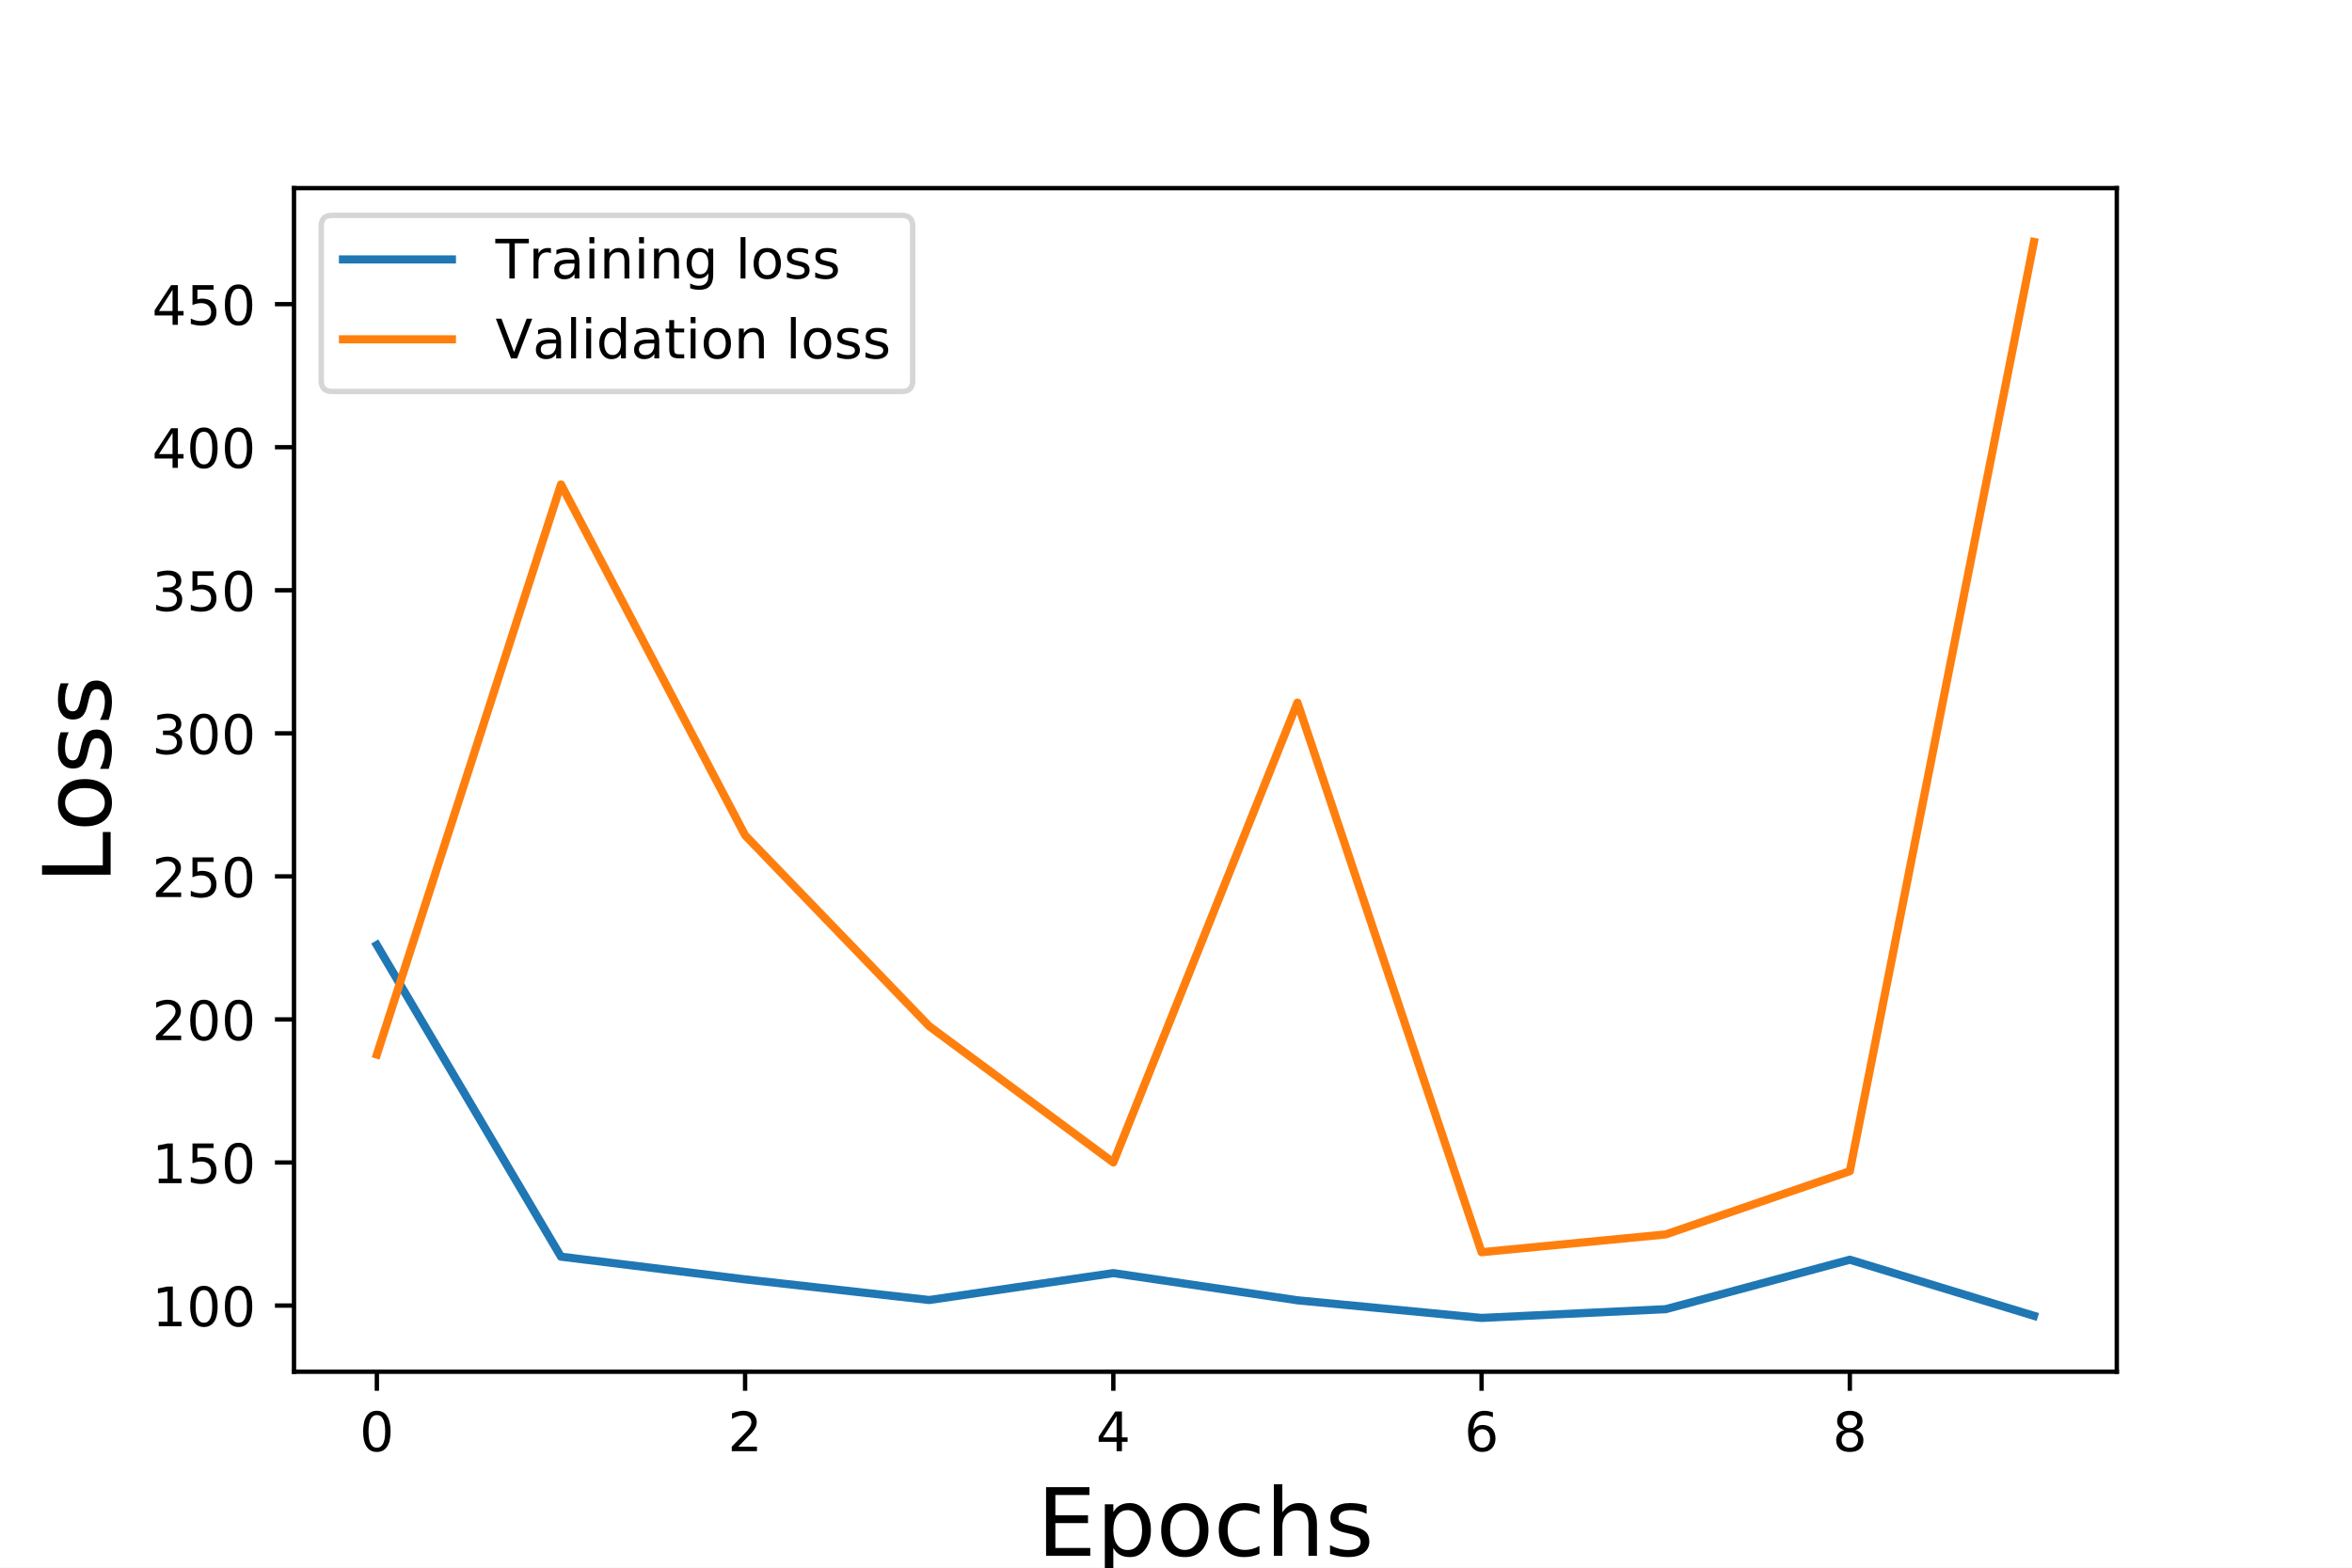
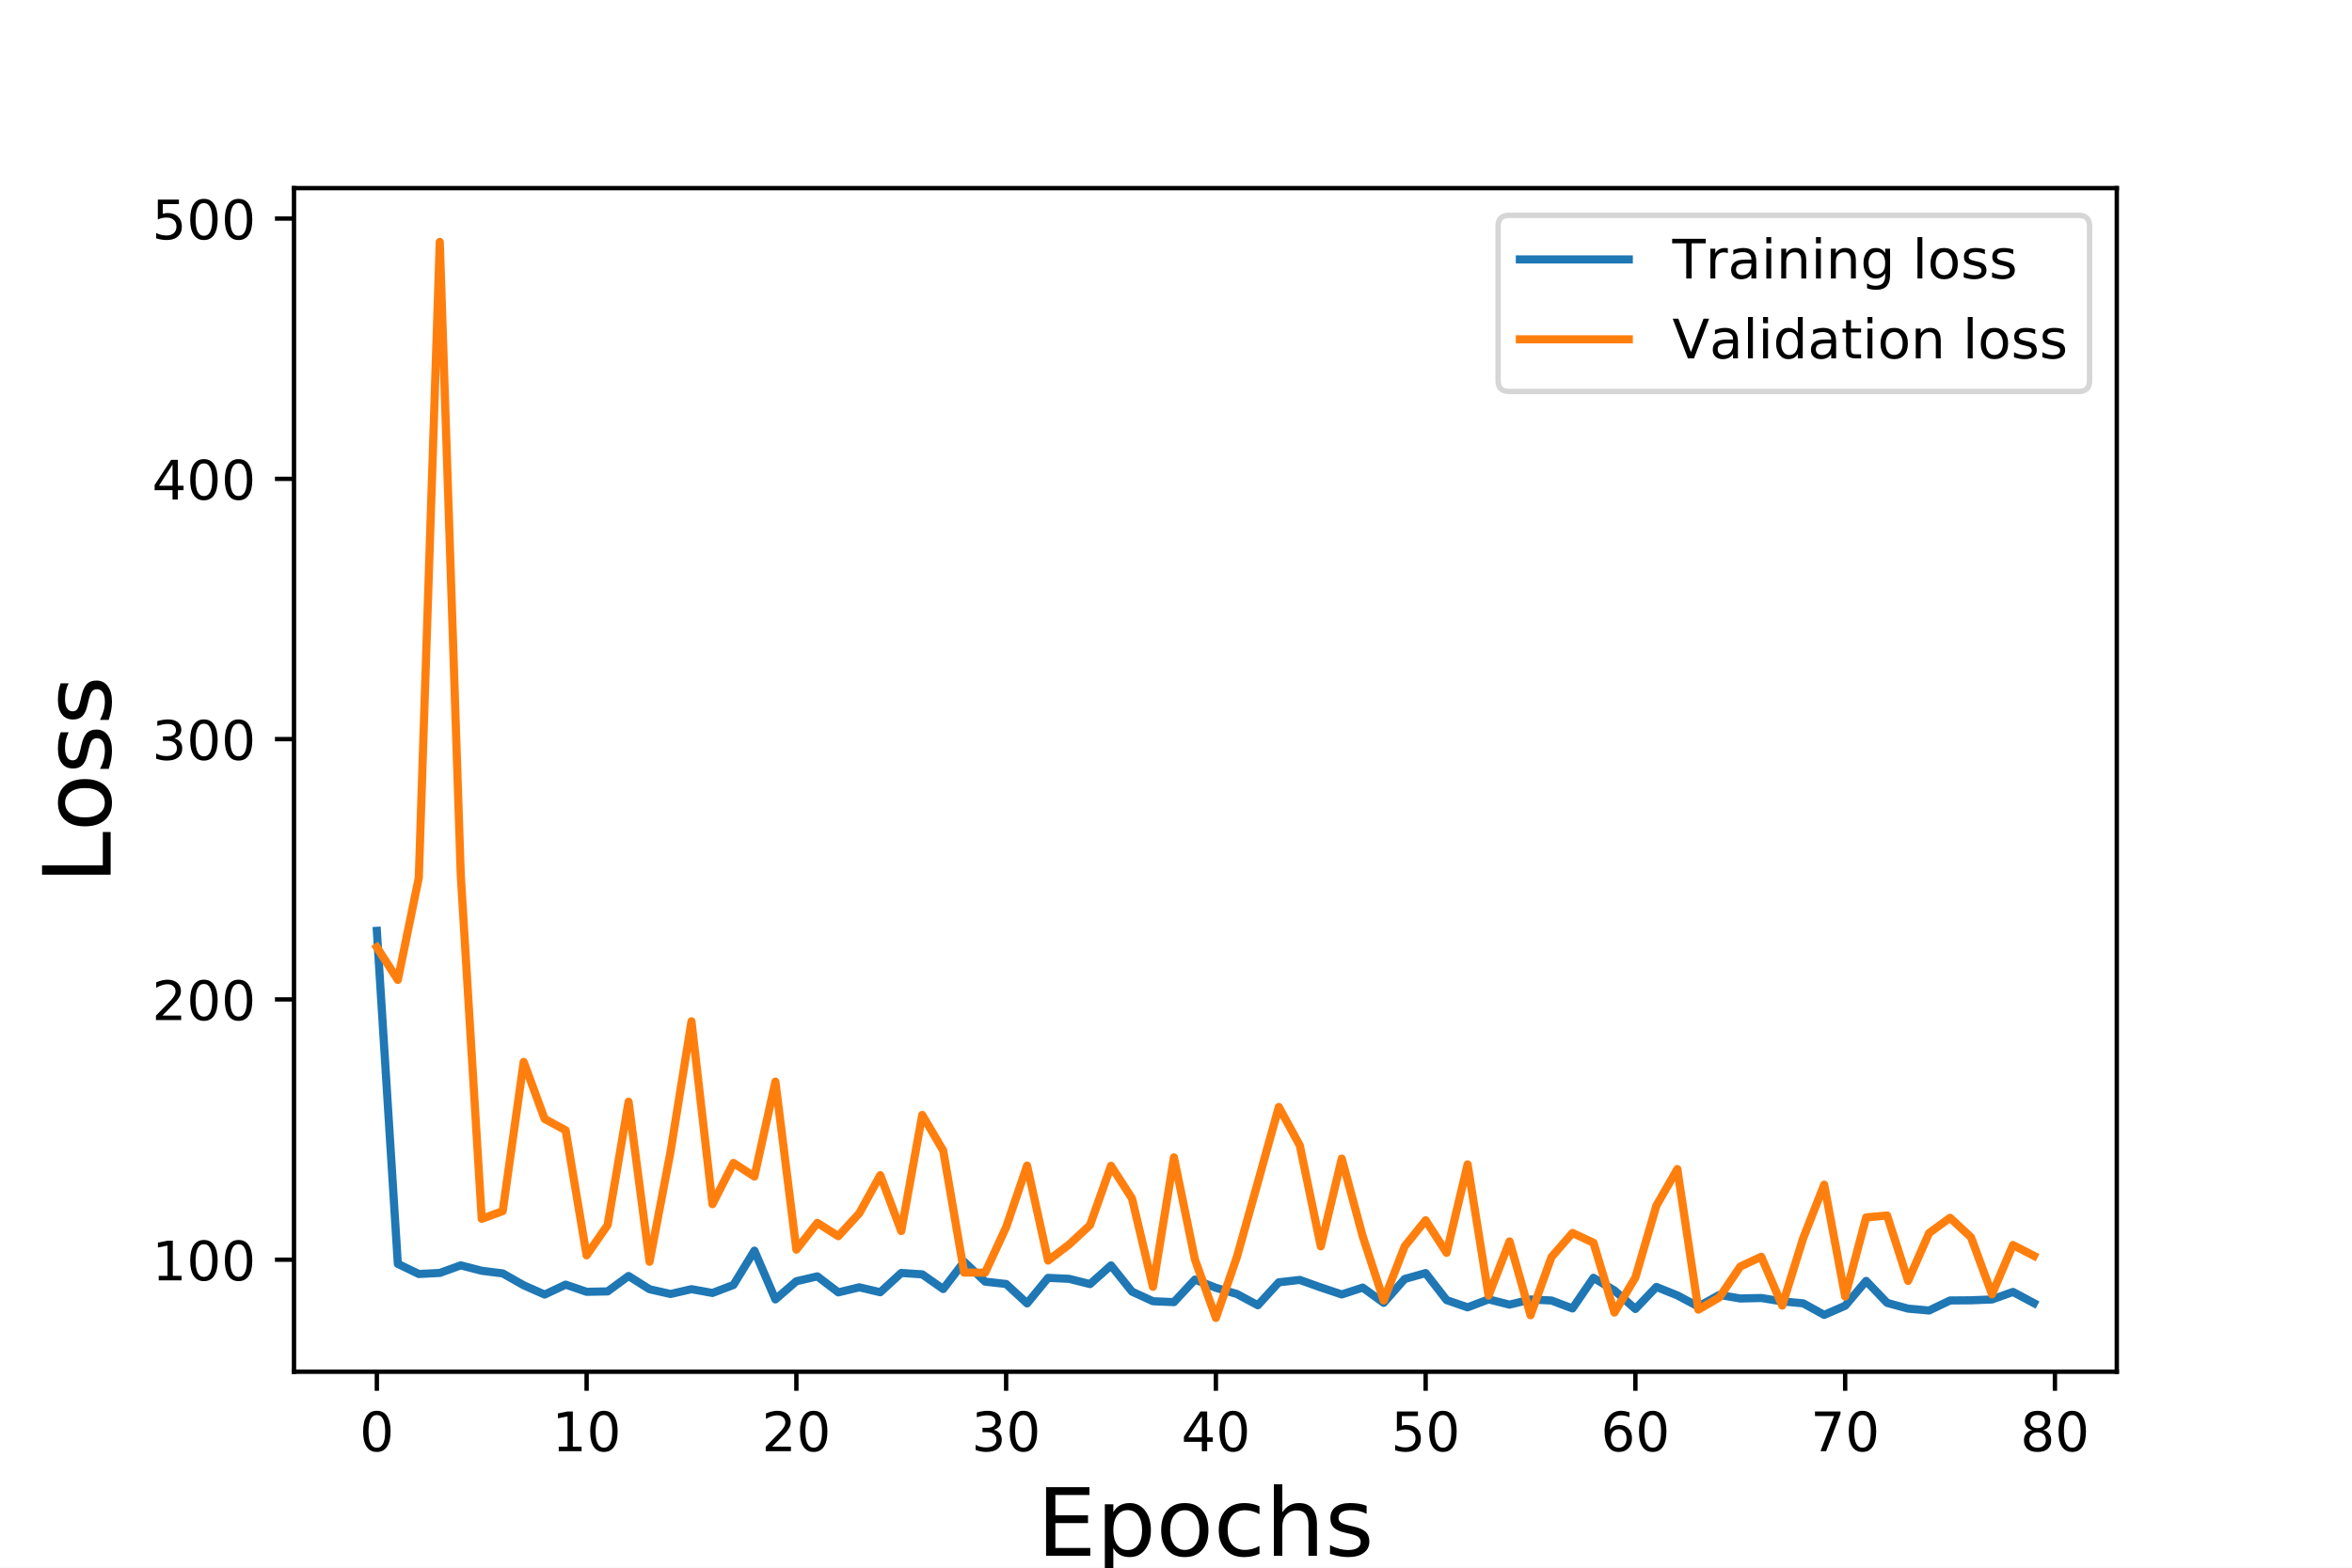
<svg xmlns="http://www.w3.org/2000/svg" xmlns:xlink="http://www.w3.org/1999/xlink" height="288pt" version="1.1" viewBox="0 0 432 288" width="432pt">
  <defs>
    <style type="text/css">
*{stroke-linecap:butt;stroke-linejoin:round;}
  </style>
  </defs>
  <g id="figure_1">
    <g id="patch_1">
      <path d="M 0 288 L 432 288 L 432 0 L 0 0 z " style="fill:#ffffff;" />
    </g>
    <g id="axes_1">
      <g id="patch_2">
        <path d="M 54 252 L 388.8 252 L 388.8 34.56 L 54 34.56 z " style="fill:#ffffff;" />
      </g>
      <g id="matplotlib.axis_1">
        <g id="xtick_1">
          <g id="line2d_1">
            <defs>
-               <path d="M 0 0 L 0 3.5 " id="m927619bf5c" style="stroke:#000000;stroke-width:0.8;" />
-             </defs>
-             <g>
-               <use style="stroke:#000000;stroke-width:0.8;" x="69.218" xlink:href="#m927619bf5c" y="252" />
+               <path d="M 0 0 L 0 3.5 " id="mb57e0cddf8" style="stroke:#000000;stroke-width:0.8;" />
+             </defs>
+             <g>
+               <use style="stroke:#000000;stroke-width:0.8;" x="69.218" xlink:href="#mb57e0cddf8" y="252" />
            </g>
          </g>
          <g id="text_1">
            <defs>
              <path d="M 31.781 66.406 Q 24.172 66.406 20.328 58.906 Q 16.5 51.422 16.5 36.375 Q 16.5 21.391 20.328 13.891 Q 24.172 6.391 31.781 6.391 Q 39.453 6.391 43.281 13.891 Q 47.125 21.391 47.125 36.375 Q 47.125 51.422 43.281 58.906 Q 39.453 66.406 31.781 66.406 z M 31.781 74.219 Q 44.047 74.219 50.516 64.516 Q 56.984 54.828 56.984 36.375 Q 56.984 17.969 50.516 8.266 Q 44.047 -1.422 31.781 -1.422 Q 19.531 -1.422 13.062 8.266 Q 6.594 17.969 6.594 36.375 Q 6.594 54.828 13.062 64.516 Q 19.531 74.219 31.781 74.219 z " id="DejaVuSans-48" />
            </defs>
            <g transform="translate(66.03693 266.5984)scale(0.1 -0.1)">
              <use xlink:href="#DejaVuSans-48" />
            </g>
          </g>
        </g>
        <g id="xtick_2">
          <g id="line2d_2">
            <g>
-               <use style="stroke:#000000;stroke-width:0.8;" x="136.855" xlink:href="#m927619bf5c" y="252" />
+               <use style="stroke:#000000;stroke-width:0.8;" x="107.745" xlink:href="#mb57e0cddf8" y="252" />
            </g>
          </g>
          <g id="text_2">
            <defs>
-               <path d="M 19.188 8.297 L 53.609 8.297 L 53.609 0 L 7.328 0 L 7.328 8.297 Q 12.938 14.109 22.625 23.891 Q 32.328 33.688 34.812 36.531 Q 39.547 41.844 41.422 45.531 Q 43.312 49.219 43.312 52.781 Q 43.312 58.594 39.234 62.25 Q 35.156 65.922 28.609 65.922 Q 23.969 65.922 18.812 64.312 Q 13.672 62.703 7.812 59.422 L 7.812 69.391 Q 13.766 71.781 18.938 73 Q 24.125 74.219 28.422 74.219 Q 39.75 74.219 46.484 68.547 Q 53.219 62.891 53.219 53.422 Q 53.219 48.922 51.531 44.891 Q 49.859 40.875 45.406 35.406 Q 44.188 33.984 37.641 27.219 Q 31.109 20.453 19.188 8.297 z " id="DejaVuSans-50" />
-             </defs>
-             <g transform="translate(133.6733 266.5984)scale(0.1 -0.1)">
-               <use xlink:href="#DejaVuSans-50" />
+               <path d="M 12.406 8.297 L 28.516 8.297 L 28.516 63.922 L 10.984 60.406 L 10.984 69.391 L 28.422 72.906 L 38.281 72.906 L 38.281 8.297 L 54.391 8.297 L 54.391 0 L 12.406 0 z " id="DejaVuSans-49" />
+             </defs>
+             <g transform="translate(101.3827 266.5984)scale(0.1 -0.1)">
+               <use xlink:href="#DejaVuSans-49" />
+               <use x="63.623" xlink:href="#DejaVuSans-48" />
            </g>
          </g>
        </g>
        <g id="xtick_3">
          <g id="line2d_3">
            <g>
-               <use style="stroke:#000000;stroke-width:0.8;" x="204.491" xlink:href="#m927619bf5c" y="252" />
+               <use style="stroke:#000000;stroke-width:0.8;" x="146.272" xlink:href="#mb57e0cddf8" y="252" />
            </g>
          </g>
          <g id="text_3">
            <defs>
-               <path d="M 37.797 64.312 L 12.891 25.391 L 37.797 25.391 z M 35.203 72.906 L 47.609 72.906 L 47.609 25.391 L 58.016 25.391 L 58.016 17.188 L 47.609 17.188 L 47.609 0 L 37.797 0 L 37.797 17.188 L 4.891 17.188 L 4.891 26.703 z " id="DejaVuSans-52" />
-             </defs>
-             <g transform="translate(201.3097 266.5984)scale(0.1 -0.1)">
-               <use xlink:href="#DejaVuSans-52" />
+               <path d="M 19.188 8.297 L 53.609 8.297 L 53.609 0 L 7.328 0 L 7.328 8.297 Q 12.938 14.109 22.625 23.891 Q 32.328 33.688 34.812 36.531 Q 39.547 41.844 41.422 45.531 Q 43.312 49.219 43.312 52.781 Q 43.312 58.594 39.234 62.25 Q 35.156 65.922 28.609 65.922 Q 23.969 65.922 18.812 64.312 Q 13.672 62.703 7.812 59.422 L 7.812 69.391 Q 13.766 71.781 18.938 73 Q 24.125 74.219 28.422 74.219 Q 39.75 74.219 46.484 68.547 Q 53.219 62.891 53.219 53.422 Q 53.219 48.922 51.531 44.891 Q 49.859 40.875 45.406 35.406 Q 44.188 33.984 37.641 27.219 Q 31.109 20.453 19.188 8.297 z " id="DejaVuSans-50" />
+             </defs>
+             <g transform="translate(139.9098 266.5984)scale(0.1 -0.1)">
+               <use xlink:href="#DejaVuSans-50" />
+               <use x="63.623" xlink:href="#DejaVuSans-48" />
            </g>
          </g>
        </g>
        <g id="xtick_4">
          <g id="line2d_4">
            <g>
-               <use style="stroke:#000000;stroke-width:0.8;" x="272.127" xlink:href="#m927619bf5c" y="252" />
+               <use style="stroke:#000000;stroke-width:0.8;" x="184.799" xlink:href="#mb57e0cddf8" y="252" />
            </g>
          </g>
          <g id="text_4">
            <defs>
-               <path d="M 33.016 40.375 Q 26.375 40.375 22.484 35.828 Q 18.609 31.297 18.609 23.391 Q 18.609 15.531 22.484 10.953 Q 26.375 6.391 33.016 6.391 Q 39.656 6.391 43.531 10.953 Q 47.406 15.531 47.406 23.391 Q 47.406 31.297 43.531 35.828 Q 39.656 40.375 33.016 40.375 z M 52.594 71.297 L 52.594 62.312 Q 48.875 64.062 45.094 64.984 Q 41.312 65.922 37.594 65.922 Q 27.828 65.922 22.672 59.328 Q 17.531 52.734 16.797 39.406 Q 19.672 43.656 24.016 45.922 Q 28.375 48.188 33.594 48.188 Q 44.578 48.188 50.953 41.516 Q 57.328 34.859 57.328 23.391 Q 57.328 12.156 50.688 5.359 Q 44.047 -1.422 33.016 -1.422 Q 20.359 -1.422 13.672 8.266 Q 6.984 17.969 6.984 36.375 Q 6.984 53.656 15.188 63.938 Q 23.391 74.219 37.203 74.219 Q 40.922 74.219 44.703 73.484 Q 48.484 72.75 52.594 71.297 z " id="DejaVuSans-54" />
-             </defs>
-             <g transform="translate(268.946 266.5984)scale(0.1 -0.1)">
-               <use xlink:href="#DejaVuSans-54" />
+               <path d="M 40.578 39.312 Q 47.656 37.797 51.625 33 Q 55.609 28.219 55.609 21.188 Q 55.609 10.406 48.188 4.484 Q 40.766 -1.422 27.094 -1.422 Q 22.516 -1.422 17.656 -0.516 Q 12.797 0.391 7.625 2.203 L 7.625 11.719 Q 11.719 9.328 16.594 8.109 Q 21.484 6.891 26.812 6.891 Q 36.078 6.891 40.938 10.547 Q 45.797 14.203 45.797 21.188 Q 45.797 27.641 41.281 31.266 Q 36.766 34.906 28.719 34.906 L 20.219 34.906 L 20.219 43.016 L 29.109 43.016 Q 36.375 43.016 40.234 45.922 Q 44.094 48.828 44.094 54.297 Q 44.094 59.906 40.109 62.906 Q 36.141 65.922 28.719 65.922 Q 24.656 65.922 20.016 65.031 Q 15.375 64.156 9.812 62.312 L 9.812 71.094 Q 15.438 72.656 20.344 73.438 Q 25.25 74.219 29.594 74.219 Q 40.828 74.219 47.359 69.109 Q 53.906 64.016 53.906 55.328 Q 53.906 49.266 50.438 45.094 Q 46.969 40.922 40.578 39.312 z " id="DejaVuSans-51" />
+             </defs>
+             <g transform="translate(178.4368 266.5984)scale(0.1 -0.1)">
+               <use xlink:href="#DejaVuSans-51" />
+               <use x="63.623" xlink:href="#DejaVuSans-48" />
            </g>
          </g>
        </g>
        <g id="xtick_5">
          <g id="line2d_5">
            <g>
-               <use style="stroke:#000000;stroke-width:0.8;" x="339.764" xlink:href="#m927619bf5c" y="252" />
+               <use style="stroke:#000000;stroke-width:0.8;" x="223.326" xlink:href="#mb57e0cddf8" y="252" />
            </g>
          </g>
          <g id="text_5">
            <defs>
+               <path d="M 37.797 64.312 L 12.891 25.391 L 37.797 25.391 z M 35.203 72.906 L 47.609 72.906 L 47.609 25.391 L 58.016 25.391 L 58.016 17.188 L 47.609 17.188 L 47.609 0 L 37.797 0 L 37.797 17.188 L 4.891 17.188 L 4.891 26.703 z " id="DejaVuSans-52" />
+             </defs>
+             <g transform="translate(216.9639 266.5984)scale(0.1 -0.1)">
+               <use xlink:href="#DejaVuSans-52" />
+               <use x="63.623" xlink:href="#DejaVuSans-48" />
+             </g>
+           </g>
+         </g>
+         <g id="xtick_6">
+           <g id="line2d_6">
+             <g>
+               <use style="stroke:#000000;stroke-width:0.8;" x="261.853" xlink:href="#mb57e0cddf8" y="252" />
+             </g>
+           </g>
+           <g id="text_6">
+             <defs>
+               <path d="M 10.797 72.906 L 49.516 72.906 L 49.516 64.594 L 19.828 64.594 L 19.828 46.734 Q 21.969 47.469 24.109 47.828 Q 26.266 48.188 28.422 48.188 Q 40.625 48.188 47.75 41.5 Q 54.891 34.812 54.891 23.391 Q 54.891 11.625 47.562 5.094 Q 40.234 -1.422 26.906 -1.422 Q 22.312 -1.422 17.547 -0.641 Q 12.797 0.141 7.719 1.703 L 7.719 11.625 Q 12.109 9.234 16.797 8.062 Q 21.484 6.891 26.703 6.891 Q 35.156 6.891 40.078 11.328 Q 45.016 15.766 45.016 23.391 Q 45.016 31 40.078 35.438 Q 35.156 39.891 26.703 39.891 Q 22.75 39.891 18.812 39.016 Q 14.891 38.141 10.797 36.281 z " id="DejaVuSans-53" />
+             </defs>
+             <g transform="translate(255.4909 266.5984)scale(0.1 -0.1)">
+               <use xlink:href="#DejaVuSans-53" />
+               <use x="63.623" xlink:href="#DejaVuSans-48" />
+             </g>
+           </g>
+         </g>
+         <g id="xtick_7">
+           <g id="line2d_7">
+             <g>
+               <use style="stroke:#000000;stroke-width:0.8;" x="300.38" xlink:href="#mb57e0cddf8" y="252" />
+             </g>
+           </g>
+           <g id="text_7">
+             <defs>
+               <path d="M 33.016 40.375 Q 26.375 40.375 22.484 35.828 Q 18.609 31.297 18.609 23.391 Q 18.609 15.531 22.484 10.953 Q 26.375 6.391 33.016 6.391 Q 39.656 6.391 43.531 10.953 Q 47.406 15.531 47.406 23.391 Q 47.406 31.297 43.531 35.828 Q 39.656 40.375 33.016 40.375 z M 52.594 71.297 L 52.594 62.312 Q 48.875 64.062 45.094 64.984 Q 41.312 65.922 37.594 65.922 Q 27.828 65.922 22.672 59.328 Q 17.531 52.734 16.797 39.406 Q 19.672 43.656 24.016 45.922 Q 28.375 48.188 33.594 48.188 Q 44.578 48.188 50.953 41.516 Q 57.328 34.859 57.328 23.391 Q 57.328 12.156 50.688 5.359 Q 44.047 -1.422 33.016 -1.422 Q 20.359 -1.422 13.672 8.266 Q 6.984 17.969 6.984 36.375 Q 6.984 53.656 15.188 63.938 Q 23.391 74.219 37.203 74.219 Q 40.922 74.219 44.703 73.484 Q 48.484 72.75 52.594 71.297 z " id="DejaVuSans-54" />
+             </defs>
+             <g transform="translate(294.0179 266.5984)scale(0.1 -0.1)">
+               <use xlink:href="#DejaVuSans-54" />
+               <use x="63.623" xlink:href="#DejaVuSans-48" />
+             </g>
+           </g>
+         </g>
+         <g id="xtick_8">
+           <g id="line2d_8">
+             <g>
+               <use style="stroke:#000000;stroke-width:0.8;" x="338.907" xlink:href="#mb57e0cddf8" y="252" />
+             </g>
+           </g>
+           <g id="text_8">
+             <defs>
+               <path d="M 8.203 72.906 L 55.078 72.906 L 55.078 68.703 L 28.609 0 L 18.312 0 L 43.219 64.594 L 8.203 64.594 z " id="DejaVuSans-55" />
+             </defs>
+             <g transform="translate(332.545 266.5984)scale(0.1 -0.1)">
+               <use xlink:href="#DejaVuSans-55" />
+               <use x="63.623" xlink:href="#DejaVuSans-48" />
+             </g>
+           </g>
+         </g>
+         <g id="xtick_9">
+           <g id="line2d_9">
+             <g>
+               <use style="stroke:#000000;stroke-width:0.8;" x="377.435" xlink:href="#mb57e0cddf8" y="252" />
+             </g>
+           </g>
+           <g id="text_9">
+             <defs>
              <path d="M 31.781 34.625 Q 24.75 34.625 20.719 30.859 Q 16.703 27.094 16.703 20.516 Q 16.703 13.922 20.719 10.156 Q 24.75 6.391 31.781 6.391 Q 38.812 6.391 42.859 10.172 Q 46.922 13.969 46.922 20.516 Q 46.922 27.094 42.891 30.859 Q 38.875 34.625 31.781 34.625 z M 21.922 38.812 Q 15.578 40.375 12.031 44.719 Q 8.5 49.078 8.5 55.328 Q 8.5 64.062 14.719 69.141 Q 20.953 74.219 31.781 74.219 Q 42.672 74.219 48.875 69.141 Q 55.078 64.062 55.078 55.328 Q 55.078 49.078 51.531 44.719 Q 48 40.375 41.703 38.812 Q 48.828 37.156 52.797 32.312 Q 56.781 27.484 56.781 20.516 Q 56.781 9.906 50.312 4.234 Q 43.844 -1.422 31.781 -1.422 Q 19.734 -1.422 13.25 4.234 Q 6.781 9.906 6.781 20.516 Q 6.781 27.484 10.781 32.312 Q 14.797 37.156 21.922 38.812 z M 18.312 54.391 Q 18.312 48.734 21.844 45.562 Q 25.391 42.391 31.781 42.391 Q 38.141 42.391 41.719 45.562 Q 45.312 48.734 45.312 54.391 Q 45.312 60.062 41.719 63.234 Q 38.141 66.406 31.781 66.406 Q 25.391 66.406 21.844 63.234 Q 18.312 60.062 18.312 54.391 z " id="DejaVuSans-56" />
            </defs>
-             <g transform="translate(336.5824 266.5984)scale(0.1 -0.1)">
+             <g transform="translate(371.072 266.5984)scale(0.1 -0.1)">
              <use xlink:href="#DejaVuSans-56" />
-             </g>
-           </g>
-         </g>
-         <g id="text_6">
+               <use x="63.623" xlink:href="#DejaVuSans-48" />
+             </g>
+           </g>
+         </g>
+         <g id="text_10">
          <defs>
            <path d="M 9.812 72.906 L 55.906 72.906 L 55.906 64.594 L 19.672 64.594 L 19.672 43.016 L 54.391 43.016 L 54.391 34.719 L 19.672 34.719 L 19.672 8.297 L 56.781 8.297 L 56.781 0 L 9.812 0 z " id="DejaVuSans-69" />
            <path d="M 18.109 8.203 L 18.109 -20.797 L 9.078 -20.797 L 9.078 54.688 L 18.109 54.688 L 18.109 46.391 Q 20.953 51.266 25.266 53.625 Q 29.594 56 35.594 56 Q 45.562 56 51.781 48.094 Q 58.016 40.188 58.016 27.297 Q 58.016 14.406 51.781 6.484 Q 45.562 -1.422 35.594 -1.422 Q 29.594 -1.422 25.266 0.953 Q 20.953 3.328 18.109 8.203 z M 48.688 27.297 Q 48.688 37.203 44.609 42.844 Q 40.531 48.484 33.406 48.484 Q 26.266 48.484 22.188 42.844 Q 18.109 37.203 18.109 27.297 Q 18.109 17.391 22.188 11.75 Q 26.266 6.109 33.406 6.109 Q 40.531 6.109 44.609 11.75 Q 48.688 17.391 48.688 27.297 z " id="DejaVuSans-112" />
            <path d="M 30.609 48.391 Q 23.391 48.391 19.188 42.75 Q 14.984 37.109 14.984 27.297 Q 14.984 17.484 19.156 11.844 Q 23.344 6.203 30.609 6.203 Q 37.797 6.203 41.984 11.859 Q 46.188 17.531 46.188 27.297 Q 46.188 37.016 41.984 42.703 Q 37.797 48.391 30.609 48.391 z M 30.609 56 Q 42.328 56 49.016 48.375 Q 55.719 40.766 55.719 27.297 Q 55.719 13.875 49.016 6.219 Q 42.328 -1.422 30.609 -1.422 Q 18.844 -1.422 12.172 6.219 Q 5.516 13.875 5.516 27.297 Q 5.516 40.766 12.172 48.375 Q 18.844 56 30.609 56 z " id="DejaVuSans-111" />
            <path d="M 48.781 52.594 L 48.781 44.188 Q 44.969 46.297 41.141 47.344 Q 37.312 48.391 33.406 48.391 Q 24.656 48.391 19.812 42.844 Q 14.984 37.312 14.984 27.297 Q 14.984 17.281 19.812 11.734 Q 24.656 6.203 33.406 6.203 Q 37.312 6.203 41.141 7.25 Q 44.969 8.297 48.781 10.406 L 48.781 2.094 Q 45.016 0.344 40.984 -0.531 Q 36.969 -1.422 32.422 -1.422 Q 20.062 -1.422 12.781 6.344 Q 5.516 14.109 5.516 27.297 Q 5.516 40.672 12.859 48.328 Q 20.219 56 33.016 56 Q 37.156 56 41.109 55.141 Q 45.062 54.297 48.781 52.594 z " id="DejaVuSans-99" />
            <path d="M 54.891 33.016 L 54.891 0 L 45.906 0 L 45.906 32.719 Q 45.906 40.484 42.875 44.328 Q 39.844 48.188 33.797 48.188 Q 26.516 48.188 22.312 43.547 Q 18.109 38.922 18.109 30.906 L 18.109 0 L 9.078 0 L 9.078 75.984 L 18.109 75.984 L 18.109 46.188 Q 21.344 51.125 25.703 53.562 Q 30.078 56 35.797 56 Q 45.219 56 50.047 50.172 Q 54.891 44.344 54.891 33.016 z " id="DejaVuSans-104" />
            <path d="M 44.281 53.078 L 44.281 44.578 Q 40.484 46.531 36.375 47.5 Q 32.281 48.484 27.875 48.484 Q 21.188 48.484 17.844 46.438 Q 14.5 44.391 14.5 40.281 Q 14.5 37.156 16.891 35.375 Q 19.281 33.594 26.516 31.984 L 29.594 31.297 Q 39.156 29.25 43.188 25.516 Q 47.219 21.781 47.219 15.094 Q 47.219 7.469 41.188 3.016 Q 35.156 -1.422 24.609 -1.422 Q 20.219 -1.422 15.453 -0.562 Q 10.688 0.297 5.422 2 L 5.422 11.281 Q 10.406 8.688 15.234 7.391 Q 20.062 6.109 24.812 6.109 Q 31.156 6.109 34.562 8.281 Q 37.984 10.453 37.984 14.406 Q 37.984 18.062 35.516 20.016 Q 33.062 21.969 24.703 23.781 L 21.578 24.516 Q 13.234 26.266 9.516 29.906 Q 5.812 33.547 5.812 39.891 Q 5.812 47.609 11.281 51.797 Q 16.75 56 26.812 56 Q 31.781 56 36.172 55.266 Q 40.578 54.547 44.281 53.078 z " id="DejaVuSans-115" />
          </defs>
          <g transform="translate(190.4418 285.8082)scale(0.1728 -0.1728)">
            <use xlink:href="#DejaVuSans-69" />
            <use x="63.184" xlink:href="#DejaVuSans-112" />
            <use x="126.66" xlink:href="#DejaVuSans-111" />
            <use x="187.842" xlink:href="#DejaVuSans-99" />
            <use x="242.822" xlink:href="#DejaVuSans-104" />
            <use x="306.201" xlink:href="#DejaVuSans-115" />
          </g>
        </g>
      </g>
      <g id="matplotlib.axis_2">
        <g id="ytick_1">
-           <g id="line2d_6">
-             <defs>
-               <path d="M 0 0 L -3.5 0 " id="meff8a742a0" style="stroke:#000000;stroke-width:0.8;" />
-             </defs>
-             <g>
-               <use style="stroke:#000000;stroke-width:0.8;" x="54" xlink:href="#meff8a742a0" y="239.844" />
-             </g>
-           </g>
-           <g id="text_7">
-             <defs>
-               <path d="M 12.406 8.297 L 28.516 8.297 L 28.516 63.922 L 10.984 60.406 L 10.984 69.391 L 28.422 72.906 L 38.281 72.906 L 38.281 8.297 L 54.391 8.297 L 54.391 0 L 12.406 0 z " id="DejaVuSans-49" />
-             </defs>
-             <g transform="translate(27.9125 243.6429)scale(0.1 -0.1)">
+           <g id="line2d_10">
+             <defs>
+               <path d="M 0 0 L -3.5 0 " id="m78eac9d60c" style="stroke:#000000;stroke-width:0.8;" />
+             </defs>
+             <g>
+               <use style="stroke:#000000;stroke-width:0.8;" x="54" xlink:href="#m78eac9d60c" y="231.418" />
+             </g>
+           </g>
+           <g id="text_11">
+             <g transform="translate(27.9125 235.2171)scale(0.1 -0.1)">
              <use xlink:href="#DejaVuSans-49" />
              <use x="63.623" xlink:href="#DejaVuSans-48" />
              <use x="127.246" xlink:href="#DejaVuSans-48" />
            </g>
          </g>
        </g>
        <g id="ytick_2">
-           <g id="line2d_7">
-             <g>
-               <use style="stroke:#000000;stroke-width:0.8;" x="54" xlink:href="#meff8a742a0" y="213.562" />
-             </g>
-           </g>
-           <g id="text_8">
-             <defs>
-               <path d="M 10.797 72.906 L 49.516 72.906 L 49.516 64.594 L 19.828 64.594 L 19.828 46.734 Q 21.969 47.469 24.109 47.828 Q 26.266 48.188 28.422 48.188 Q 40.625 48.188 47.75 41.5 Q 54.891 34.812 54.891 23.391 Q 54.891 11.625 47.562 5.094 Q 40.234 -1.422 26.906 -1.422 Q 22.312 -1.422 17.547 -0.641 Q 12.797 0.141 7.719 1.703 L 7.719 11.625 Q 12.109 9.234 16.797 8.062 Q 21.484 6.891 26.703 6.891 Q 35.156 6.891 40.078 11.328 Q 45.016 15.766 45.016 23.391 Q 45.016 31 40.078 35.438 Q 35.156 39.891 26.703 39.891 Q 22.75 39.891 18.812 39.016 Q 14.891 38.141 10.797 36.281 z " id="DejaVuSans-53" />
-             </defs>
-             <g transform="translate(27.9125 217.3617)scale(0.1 -0.1)">
-               <use xlink:href="#DejaVuSans-49" />
-               <use x="63.623" xlink:href="#DejaVuSans-53" />
+           <g id="line2d_11">
+             <g>
+               <use style="stroke:#000000;stroke-width:0.8;" x="54" xlink:href="#m78eac9d60c" y="183.602" />
+             </g>
+           </g>
+           <g id="text_12">
+             <g transform="translate(27.9125 187.4011)scale(0.1 -0.1)">
+               <use xlink:href="#DejaVuSans-50" />
+               <use x="63.623" xlink:href="#DejaVuSans-48" />
              <use x="127.246" xlink:href="#DejaVuSans-48" />
            </g>
          </g>
        </g>
        <g id="ytick_3">
-           <g id="line2d_8">
-             <g>
-               <use style="stroke:#000000;stroke-width:0.8;" x="54" xlink:href="#meff8a742a0" y="187.281" />
-             </g>
-           </g>
-           <g id="text_9">
-             <g transform="translate(27.9125 191.0805)scale(0.1 -0.1)">
-               <use xlink:href="#DejaVuSans-50" />
+           <g id="line2d_12">
+             <g>
+               <use style="stroke:#000000;stroke-width:0.8;" x="54" xlink:href="#m78eac9d60c" y="135.786" />
+             </g>
+           </g>
+           <g id="text_13">
+             <g transform="translate(27.9125 139.5852)scale(0.1 -0.1)">
+               <use xlink:href="#DejaVuSans-51" />
              <use x="63.623" xlink:href="#DejaVuSans-48" />
              <use x="127.246" xlink:href="#DejaVuSans-48" />
            </g>
          </g>
        </g>
        <g id="ytick_4">
-           <g id="line2d_9">
-             <g>
-               <use style="stroke:#000000;stroke-width:0.8;" x="54" xlink:href="#meff8a742a0" y="161" />
-             </g>
-           </g>
-           <g id="text_10">
-             <g transform="translate(27.9125 164.7993)scale(0.1 -0.1)">
-               <use xlink:href="#DejaVuSans-50" />
-               <use x="63.623" xlink:href="#DejaVuSans-53" />
+           <g id="line2d_13">
+             <g>
+               <use style="stroke:#000000;stroke-width:0.8;" x="54" xlink:href="#m78eac9d60c" y="87.97" />
+             </g>
+           </g>
+           <g id="text_14">
+             <g transform="translate(27.9125 91.76925)scale(0.1 -0.1)">
+               <use xlink:href="#DejaVuSans-52" />
+               <use x="63.623" xlink:href="#DejaVuSans-48" />
              <use x="127.246" xlink:href="#DejaVuSans-48" />
            </g>
          </g>
        </g>
        <g id="ytick_5">
-           <g id="line2d_10">
-             <g>
-               <use style="stroke:#000000;stroke-width:0.8;" x="54" xlink:href="#meff8a742a0" y="134.719" />
-             </g>
-           </g>
-           <g id="text_11">
-             <defs>
-               <path d="M 40.578 39.312 Q 47.656 37.797 51.625 33 Q 55.609 28.219 55.609 21.188 Q 55.609 10.406 48.188 4.484 Q 40.766 -1.422 27.094 -1.422 Q 22.516 -1.422 17.656 -0.516 Q 12.797 0.391 7.625 2.203 L 7.625 11.719 Q 11.719 9.328 16.594 8.109 Q 21.484 6.891 26.812 6.891 Q 36.078 6.891 40.938 10.547 Q 45.797 14.203 45.797 21.188 Q 45.797 27.641 41.281 31.266 Q 36.766 34.906 28.719 34.906 L 20.219 34.906 L 20.219 43.016 L 29.109 43.016 Q 36.375 43.016 40.234 45.922 Q 44.094 48.828 44.094 54.297 Q 44.094 59.906 40.109 62.906 Q 36.141 65.922 28.719 65.922 Q 24.656 65.922 20.016 65.031 Q 15.375 64.156 9.812 62.312 L 9.812 71.094 Q 15.438 72.656 20.344 73.438 Q 25.25 74.219 29.594 74.219 Q 40.828 74.219 47.359 69.109 Q 53.906 64.016 53.906 55.328 Q 53.906 49.266 50.438 45.094 Q 46.969 40.922 40.578 39.312 z " id="DejaVuSans-51" />
-             </defs>
-             <g transform="translate(27.9125 138.5181)scale(0.1 -0.1)">
-               <use xlink:href="#DejaVuSans-51" />
-               <use x="63.623" xlink:href="#DejaVuSans-48" />
-               <use x="127.246" xlink:href="#DejaVuSans-48" />
-             </g>
-           </g>
-         </g>
-         <g id="ytick_6">
-           <g id="line2d_11">
-             <g>
-               <use style="stroke:#000000;stroke-width:0.8;" x="54" xlink:href="#meff8a742a0" y="108.438" />
-             </g>
-           </g>
-           <g id="text_12">
-             <g transform="translate(27.9125 112.2369)scale(0.1 -0.1)">
-               <use xlink:href="#DejaVuSans-51" />
-               <use x="63.623" xlink:href="#DejaVuSans-53" />
-               <use x="127.246" xlink:href="#DejaVuSans-48" />
-             </g>
-           </g>
-         </g>
-         <g id="ytick_7">
-           <g id="line2d_12">
-             <g>
-               <use style="stroke:#000000;stroke-width:0.8;" x="54" xlink:href="#meff8a742a0" y="82.156" />
-             </g>
-           </g>
-           <g id="text_13">
-             <g transform="translate(27.9125 85.95569)scale(0.1 -0.1)">
-               <use xlink:href="#DejaVuSans-52" />
-               <use x="63.623" xlink:href="#DejaVuSans-48" />
-               <use x="127.246" xlink:href="#DejaVuSans-48" />
-             </g>
-           </g>
-         </g>
-         <g id="ytick_8">
-           <g id="line2d_13">
-             <g>
-               <use style="stroke:#000000;stroke-width:0.8;" x="54" xlink:href="#meff8a742a0" y="55.875" />
-             </g>
-           </g>
-           <g id="text_14">
-             <g transform="translate(27.9125 59.67449)scale(0.1 -0.1)">
-               <use xlink:href="#DejaVuSans-52" />
-               <use x="63.623" xlink:href="#DejaVuSans-53" />
-               <use x="127.246" xlink:href="#DejaVuSans-48" />
-             </g>
-           </g>
-         </g>
-         <g id="text_15">
+           <g id="line2d_14">
+             <g>
+               <use style="stroke:#000000;stroke-width:0.8;" x="54" xlink:href="#m78eac9d60c" y="40.154" />
+             </g>
+           </g>
+           <g id="text_15">
+             <g transform="translate(27.9125 43.95331)scale(0.1 -0.1)">
+               <use xlink:href="#DejaVuSans-53" />
+               <use x="63.623" xlink:href="#DejaVuSans-48" />
+               <use x="127.246" xlink:href="#DejaVuSans-48" />
+             </g>
+           </g>
+         </g>
+         <g id="text_16">
          <defs>
            <path d="M 9.812 72.906 L 19.672 72.906 L 19.672 8.297 L 55.172 8.297 L 55.172 0 L 9.812 0 z " id="DejaVuSans-76" />
          </defs>
          <g transform="translate(20.3188 162.3811)rotate(-90)scale(0.1728 -0.1728)">
            <use xlink:href="#DejaVuSans-76" />
            <use x="55.697" xlink:href="#DejaVuSans-111" />
            <use x="116.879" xlink:href="#DejaVuSans-115" />
            <use x="168.979" xlink:href="#DejaVuSans-115" />
          </g>
        </g>
      </g>
-       <g id="line2d_14">
-         <path clip-path="url(#pa6a1b02c11)" d="M 69.218 173.611 L 103.036 230.861 L 136.855 235.035 L 170.673 238.826 L 204.491 233.881 L 238.309 238.877 L 272.127 242.116 L 305.945 240.509 L 339.764 231.422 L 373.582 241.729 " style="fill:none;stroke:#1f77b4;stroke-linecap:square;stroke-width:1.5;" />
-       </g>
      <g id="line2d_15">
-         <path clip-path="url(#pa6a1b02c11)" d="M 69.218 193.735 L 103.036 88.991 L 136.855 153.451 L 170.673 188.527 L 204.491 213.559 L 238.309 129.079 L 272.127 230.043 L 305.945 226.776 L 339.764 215.155 L 373.582 44.444 " style="fill:none;stroke:#ff7f0e;stroke-linecap:square;stroke-width:1.5;" />
+         <path clip-path="url(#p630c15fa55)" d="M 69.218 171.006 L 73.071 232.179 L 76.924 234.046 L 80.776 233.853 L 84.629 232.458 L 88.482 233.452 L 92.334 233.935 L 96.187 236.117 L 100.04 237.823 L 103.893 236.001 L 107.745 237.317 L 111.598 237.245 L 115.451 234.414 L 119.303 236.845 L 123.156 237.72 L 127.009 236.834 L 130.861 237.529 L 134.714 236.06 L 138.567 229.763 L 142.42 238.709 L 146.272 235.378 L 150.125 234.482 L 153.978 237.421 L 157.83 236.492 L 161.683 237.396 L 165.536 233.857 L 169.388 234.11 L 173.241 236.807 L 177.094 231.797 L 180.947 235.452 L 184.799 235.882 L 188.652 239.445 L 192.505 234.759 L 196.357 234.932 L 200.21 235.899 L 204.063 232.469 L 207.916 237.28 L 211.768 239.051 L 215.621 239.211 L 219.474 235.072 L 223.326 236.579 L 227.179 237.716 L 231.032 239.785 L 234.884 235.575 L 238.737 235.136 L 242.59 236.513 L 246.443 237.802 L 250.295 236.546 L 254.148 239.345 L 258.001 234.962 L 261.853 233.88 L 265.706 238.844 L 269.559 240.169 L 273.412 238.709 L 277.264 239.673 L 281.117 238.732 L 284.97 238.917 L 288.822 240.375 L 292.675 234.748 L 296.528 237.073 L 300.38 240.471 L 304.233 236.424 L 308.086 237.976 L 311.939 240.023 L 315.791 237.89 L 319.644 238.544 L 323.497 238.456 L 327.349 239.078 L 331.202 239.434 L 335.055 241.559 L 338.907 239.881 L 342.76 235.32 L 346.613 239.349 L 350.466 240.41 L 354.318 240.753 L 358.171 238.911 L 362.024 238.878 L 365.876 238.725 L 369.729 237.342 L 373.582 239.398 " style="fill:none;stroke:#1f77b4;stroke-linecap:square;stroke-width:1.5;" />
+       </g>
+       <g id="line2d_16">
+         <path clip-path="url(#p630c15fa55)" d="M 69.218 174.021 L 73.071 180.019 L 76.924 161.236 L 80.776 44.444 L 84.629 160.735 L 88.482 223.915 L 92.334 222.491 L 96.187 195.083 L 100.04 205.561 L 103.893 207.64 L 107.745 230.62 L 111.598 225.063 L 115.451 202.398 L 119.303 231.798 L 123.156 211.607 L 127.009 187.628 L 130.861 221.217 L 134.714 213.644 L 138.567 216.144 L 142.42 198.704 L 146.272 229.568 L 150.125 224.656 L 153.978 227.098 L 157.83 222.89 L 161.683 215.89 L 165.536 226.163 L 169.388 204.826 L 173.241 211.37 L 177.094 233.786 L 180.947 233.793 L 184.799 225.456 L 188.652 214.134 L 192.505 231.577 L 196.357 228.645 L 200.21 225.066 L 204.063 214.167 L 207.916 220.166 L 211.768 236.396 L 215.621 212.625 L 219.474 231.373 L 223.326 242.116 L 227.179 230.941 L 231.032 217.205 L 234.884 203.366 L 238.737 210.424 L 242.59 228.973 L 246.443 212.854 L 250.295 227.128 L 254.148 238.908 L 258.001 228.966 L 261.853 224.177 L 265.706 230.156 L 269.559 213.911 L 273.412 238.016 L 277.264 228.062 L 281.117 241.624 L 284.97 230.931 L 288.822 226.509 L 292.675 228.3 L 296.528 241.129 L 300.38 234.689 L 304.233 221.488 L 308.086 214.781 L 311.939 240.595 L 315.791 238.358 L 319.644 232.678 L 323.497 230.877 L 327.349 239.851 L 331.202 227.453 L 335.055 217.637 L 338.907 238.177 L 342.76 223.656 L 346.613 223.298 L 350.466 235.314 L 354.318 226.531 L 358.171 223.723 L 362.024 227.302 L 365.876 237.769 L 369.729 228.723 L 373.582 230.706 " style="fill:none;stroke:#ff7f0e;stroke-linecap:square;stroke-width:1.5;" />
      </g>
      <g id="patch_3">
        <path d="M 54 252 L 54 34.56 " style="fill:none;stroke:#000000;stroke-linecap:square;stroke-linejoin:miter;stroke-width:0.8;" />
      </g>
      <g id="patch_4">
        <path d="M 388.8 252 L 388.8 34.56 " style="fill:none;stroke:#000000;stroke-linecap:square;stroke-linejoin:miter;stroke-width:0.8;" />
      </g>
      <g id="patch_5">
        <path d="M 54 252 L 388.8 252 " style="fill:none;stroke:#000000;stroke-linecap:square;stroke-linejoin:miter;stroke-width:0.8;" />
      </g>
      <g id="patch_6">
        <path d="M 54 34.56 L 388.8 34.56 " style="fill:none;stroke:#000000;stroke-linecap:square;stroke-linejoin:miter;stroke-width:0.8;" />
      </g>
      <g id="legend_1">
        <g id="patch_7">
-           <path d="M 61 71.916 L 165.639 71.916 Q 167.639 71.916 167.639 69.916 L 167.639 41.56 Q 167.639 39.56 165.639 39.56 L 61 39.56 Q 59 39.56 59 41.56 L 59 69.916 Q 59 71.916 61 71.916 z " style="fill:#ffffff;opacity:0.8;stroke:#cccccc;stroke-linejoin:miter;" />
-         </g>
-         <g id="line2d_16">
-           <path d="M 63 47.658 L 83 47.658 " style="fill:none;stroke:#1f77b4;stroke-linecap:square;stroke-width:1.5;" />
-         </g>
-         <g id="line2d_17" />
-         <g id="text_16">
+           <path d="M 277.161 71.916 L 381.8 71.916 Q 383.8 71.916 383.8 69.916 L 383.8 41.56 Q 383.8 39.56 381.8 39.56 L 277.161 39.56 Q 275.161 39.56 275.161 41.56 L 275.161 69.916 Q 275.161 71.916 277.161 71.916 z " style="fill:#ffffff;opacity:0.8;stroke:#cccccc;stroke-linejoin:miter;" />
+         </g>
+         <g id="line2d_17">
+           <path d="M 279.161 47.658 L 299.161 47.658 " style="fill:none;stroke:#1f77b4;stroke-linecap:square;stroke-width:1.5;" />
+         </g>
+         <g id="line2d_18" />
+         <g id="text_17">
          <defs>
            <path d="M -0.297 72.906 L 61.375 72.906 L 61.375 64.594 L 35.5 64.594 L 35.5 0 L 25.594 0 L 25.594 64.594 L -0.297 64.594 z " id="DejaVuSans-84" />
            <path d="M 41.109 46.297 Q 39.594 47.172 37.812 47.578 Q 36.031 48 33.891 48 Q 26.266 48 22.188 43.047 Q 18.109 38.094 18.109 28.812 L 18.109 0 L 9.078 0 L 9.078 54.688 L 18.109 54.688 L 18.109 46.188 Q 20.953 51.172 25.484 53.578 Q 30.031 56 36.531 56 Q 37.453 56 38.578 55.875 Q 39.703 55.766 41.062 55.516 z " id="DejaVuSans-114" />
            <path d="M 34.281 27.484 Q 23.391 27.484 19.188 25 Q 14.984 22.516 14.984 16.5 Q 14.984 11.719 18.141 8.906 Q 21.297 6.109 26.703 6.109 Q 34.188 6.109 38.703 11.406 Q 43.219 16.703 43.219 25.484 L 43.219 27.484 z M 52.203 31.203 L 52.203 0 L 43.219 0 L 43.219 8.297 Q 40.141 3.328 35.547 0.953 Q 30.953 -1.422 24.312 -1.422 Q 15.922 -1.422 10.953 3.297 Q 6 8.016 6 15.922 Q 6 25.141 12.172 29.828 Q 18.359 34.516 30.609 34.516 L 43.219 34.516 L 43.219 35.406 Q 43.219 41.609 39.141 45 Q 35.062 48.391 27.688 48.391 Q 23 48.391 18.547 47.266 Q 14.109 46.141 10.016 43.891 L 10.016 52.203 Q 14.938 54.109 19.578 55.047 Q 24.219 56 28.609 56 Q 40.484 56 46.344 49.844 Q 52.203 43.703 52.203 31.203 z " id="DejaVuSans-97" />
            <path d="M 9.422 54.688 L 18.406 54.688 L 18.406 0 L 9.422 0 z M 9.422 75.984 L 18.406 75.984 L 18.406 64.594 L 9.422 64.594 z " id="DejaVuSans-105" />
            <path d="M 54.891 33.016 L 54.891 0 L 45.906 0 L 45.906 32.719 Q 45.906 40.484 42.875 44.328 Q 39.844 48.188 33.797 48.188 Q 26.516 48.188 22.312 43.547 Q 18.109 38.922 18.109 30.906 L 18.109 0 L 9.078 0 L 9.078 54.688 L 18.109 54.688 L 18.109 46.188 Q 21.344 51.125 25.703 53.562 Q 30.078 56 35.797 56 Q 45.219 56 50.047 50.172 Q 54.891 44.344 54.891 33.016 z " id="DejaVuSans-110" />
            <path d="M 45.406 27.984 Q 45.406 37.75 41.375 43.109 Q 37.359 48.484 30.078 48.484 Q 22.859 48.484 18.828 43.109 Q 14.797 37.75 14.797 27.984 Q 14.797 18.266 18.828 12.891 Q 22.859 7.516 30.078 7.516 Q 37.359 7.516 41.375 12.891 Q 45.406 18.266 45.406 27.984 z M 54.391 6.781 Q 54.391 -7.172 48.188 -13.984 Q 42 -20.797 29.203 -20.797 Q 24.469 -20.797 20.266 -20.094 Q 16.062 -19.391 12.109 -17.922 L 12.109 -9.188 Q 16.062 -11.328 19.922 -12.344 Q 23.781 -13.375 27.781 -13.375 Q 36.625 -13.375 41.016 -8.766 Q 45.406 -4.156 45.406 5.172 L 45.406 9.625 Q 42.625 4.781 38.281 2.391 Q 33.938 0 27.875 0 Q 17.828 0 11.672 7.656 Q 5.516 15.328 5.516 27.984 Q 5.516 40.672 11.672 48.328 Q 17.828 56 27.875 56 Q 33.938 56 38.281 53.609 Q 42.625 51.219 45.406 46.391 L 45.406 54.688 L 54.391 54.688 z " id="DejaVuSans-103" />
            <path id="DejaVuSans-32" />
            <path d="M 9.422 75.984 L 18.406 75.984 L 18.406 0 L 9.422 0 z " id="DejaVuSans-108" />
          </defs>
-           <g transform="translate(91 51.15844)scale(0.1 -0.1)">
+           <g transform="translate(307.1609 51.15844)scale(0.1 -0.1)">
            <use xlink:href="#DejaVuSans-84" />
            <use x="60.865" xlink:href="#DejaVuSans-114" />
            <use x="101.979" xlink:href="#DejaVuSans-97" />
            <use x="163.258" xlink:href="#DejaVuSans-105" />
            <use x="191.041" xlink:href="#DejaVuSans-110" />
            <use x="254.42" xlink:href="#DejaVuSans-105" />
            <use x="282.203" xlink:href="#DejaVuSans-110" />
            <use x="345.582" xlink:href="#DejaVuSans-103" />
            <use x="409.059" xlink:href="#DejaVuSans-32" />
            <use x="440.846" xlink:href="#DejaVuSans-108" />
            <use x="468.629" xlink:href="#DejaVuSans-111" />
            <use x="529.811" xlink:href="#DejaVuSans-115" />
            <use x="581.91" xlink:href="#DejaVuSans-115" />
          </g>
        </g>
-         <g id="line2d_18">
-           <path d="M 63 62.337 L 83 62.337 " style="fill:none;stroke:#ff7f0e;stroke-linecap:square;stroke-width:1.5;" />
-         </g>
-         <g id="line2d_19" />
-         <g id="text_17">
+         <g id="line2d_19">
+           <path d="M 279.161 62.337 L 299.161 62.337 " style="fill:none;stroke:#ff7f0e;stroke-linecap:square;stroke-width:1.5;" />
+         </g>
+         <g id="line2d_20" />
+         <g id="text_18">
          <defs>
            <path d="M 28.609 0 L 0.781 72.906 L 11.078 72.906 L 34.188 11.531 L 57.328 72.906 L 67.578 72.906 L 39.797 0 z " id="DejaVuSans-86" />
            <path d="M 45.406 46.391 L 45.406 75.984 L 54.391 75.984 L 54.391 0 L 45.406 0 L 45.406 8.203 Q 42.578 3.328 38.25 0.953 Q 33.938 -1.422 27.875 -1.422 Q 17.969 -1.422 11.734 6.484 Q 5.516 14.406 5.516 27.297 Q 5.516 40.188 11.734 48.094 Q 17.969 56 27.875 56 Q 33.938 56 38.25 53.625 Q 42.578 51.266 45.406 46.391 z M 14.797 27.297 Q 14.797 17.391 18.875 11.75 Q 22.953 6.109 30.078 6.109 Q 37.203 6.109 41.297 11.75 Q 45.406 17.391 45.406 27.297 Q 45.406 37.203 41.297 42.844 Q 37.203 48.484 30.078 48.484 Q 22.953 48.484 18.875 42.844 Q 14.797 37.203 14.797 27.297 z " id="DejaVuSans-100" />
            <path d="M 18.312 70.219 L 18.312 54.688 L 36.812 54.688 L 36.812 47.703 L 18.312 47.703 L 18.312 18.016 Q 18.312 11.328 20.141 9.422 Q 21.969 7.516 27.594 7.516 L 36.812 7.516 L 36.812 0 L 27.594 0 Q 17.188 0 13.234 3.875 Q 9.281 7.766 9.281 18.016 L 9.281 47.703 L 2.688 47.703 L 2.688 54.688 L 9.281 54.688 L 9.281 70.219 z " id="DejaVuSans-116" />
          </defs>
-           <g transform="translate(91 65.83656)scale(0.1 -0.1)">
+           <g transform="translate(307.1609 65.83656)scale(0.1 -0.1)">
            <use xlink:href="#DejaVuSans-86" />
            <use x="68.299" xlink:href="#DejaVuSans-97" />
            <use x="129.578" xlink:href="#DejaVuSans-108" />
            <use x="157.361" xlink:href="#DejaVuSans-105" />
            <use x="185.145" xlink:href="#DejaVuSans-100" />
            <use x="248.621" xlink:href="#DejaVuSans-97" />
            <use x="309.9" xlink:href="#DejaVuSans-116" />
            <use x="349.109" xlink:href="#DejaVuSans-105" />
            <use x="376.893" xlink:href="#DejaVuSans-111" />
            <use x="438.074" xlink:href="#DejaVuSans-110" />
            <use x="501.453" xlink:href="#DejaVuSans-32" />
            <use x="533.24" xlink:href="#DejaVuSans-108" />
            <use x="561.023" xlink:href="#DejaVuSans-111" />
            <use x="622.205" xlink:href="#DejaVuSans-115" />
            <use x="674.305" xlink:href="#DejaVuSans-115" />
          </g>
        </g>
      </g>
    </g>
  </g>
  <defs>
-     <clipPath id="pa6a1b02c11">
+     <clipPath id="p630c15fa55">
      <rect height="217.44" width="334.8" x="54" y="34.56" />
    </clipPath>
  </defs>
</svg>
